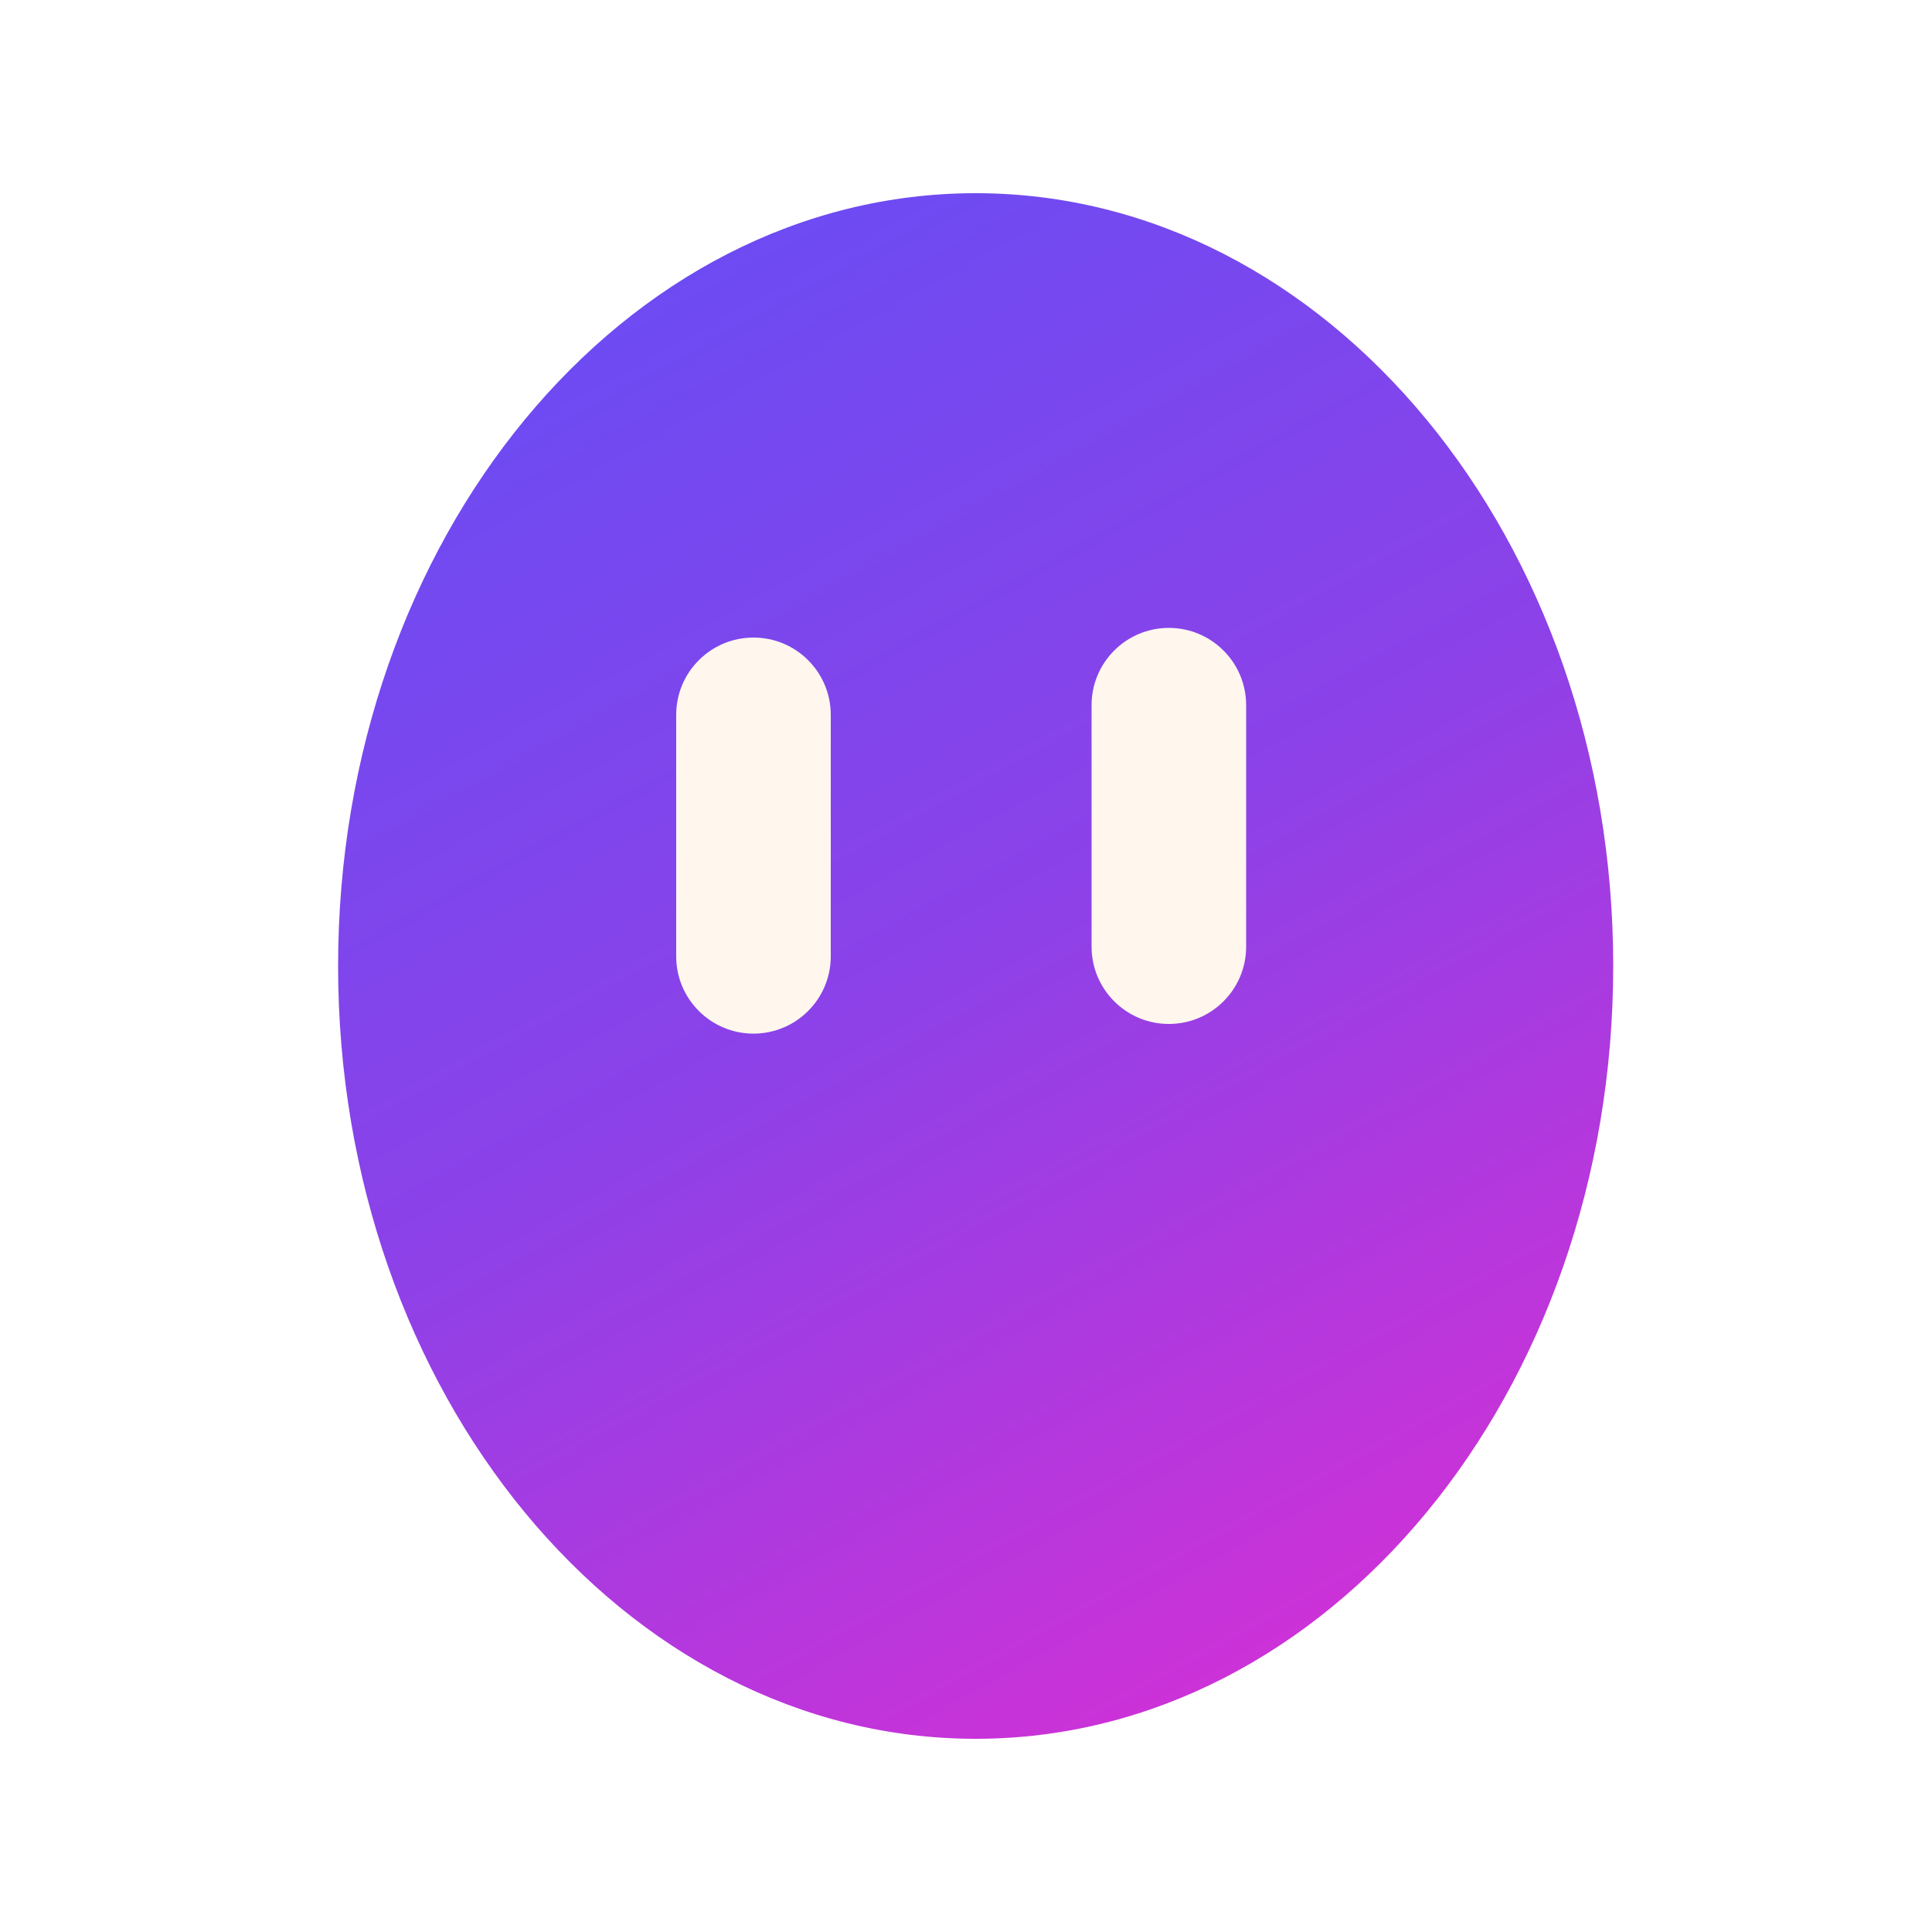
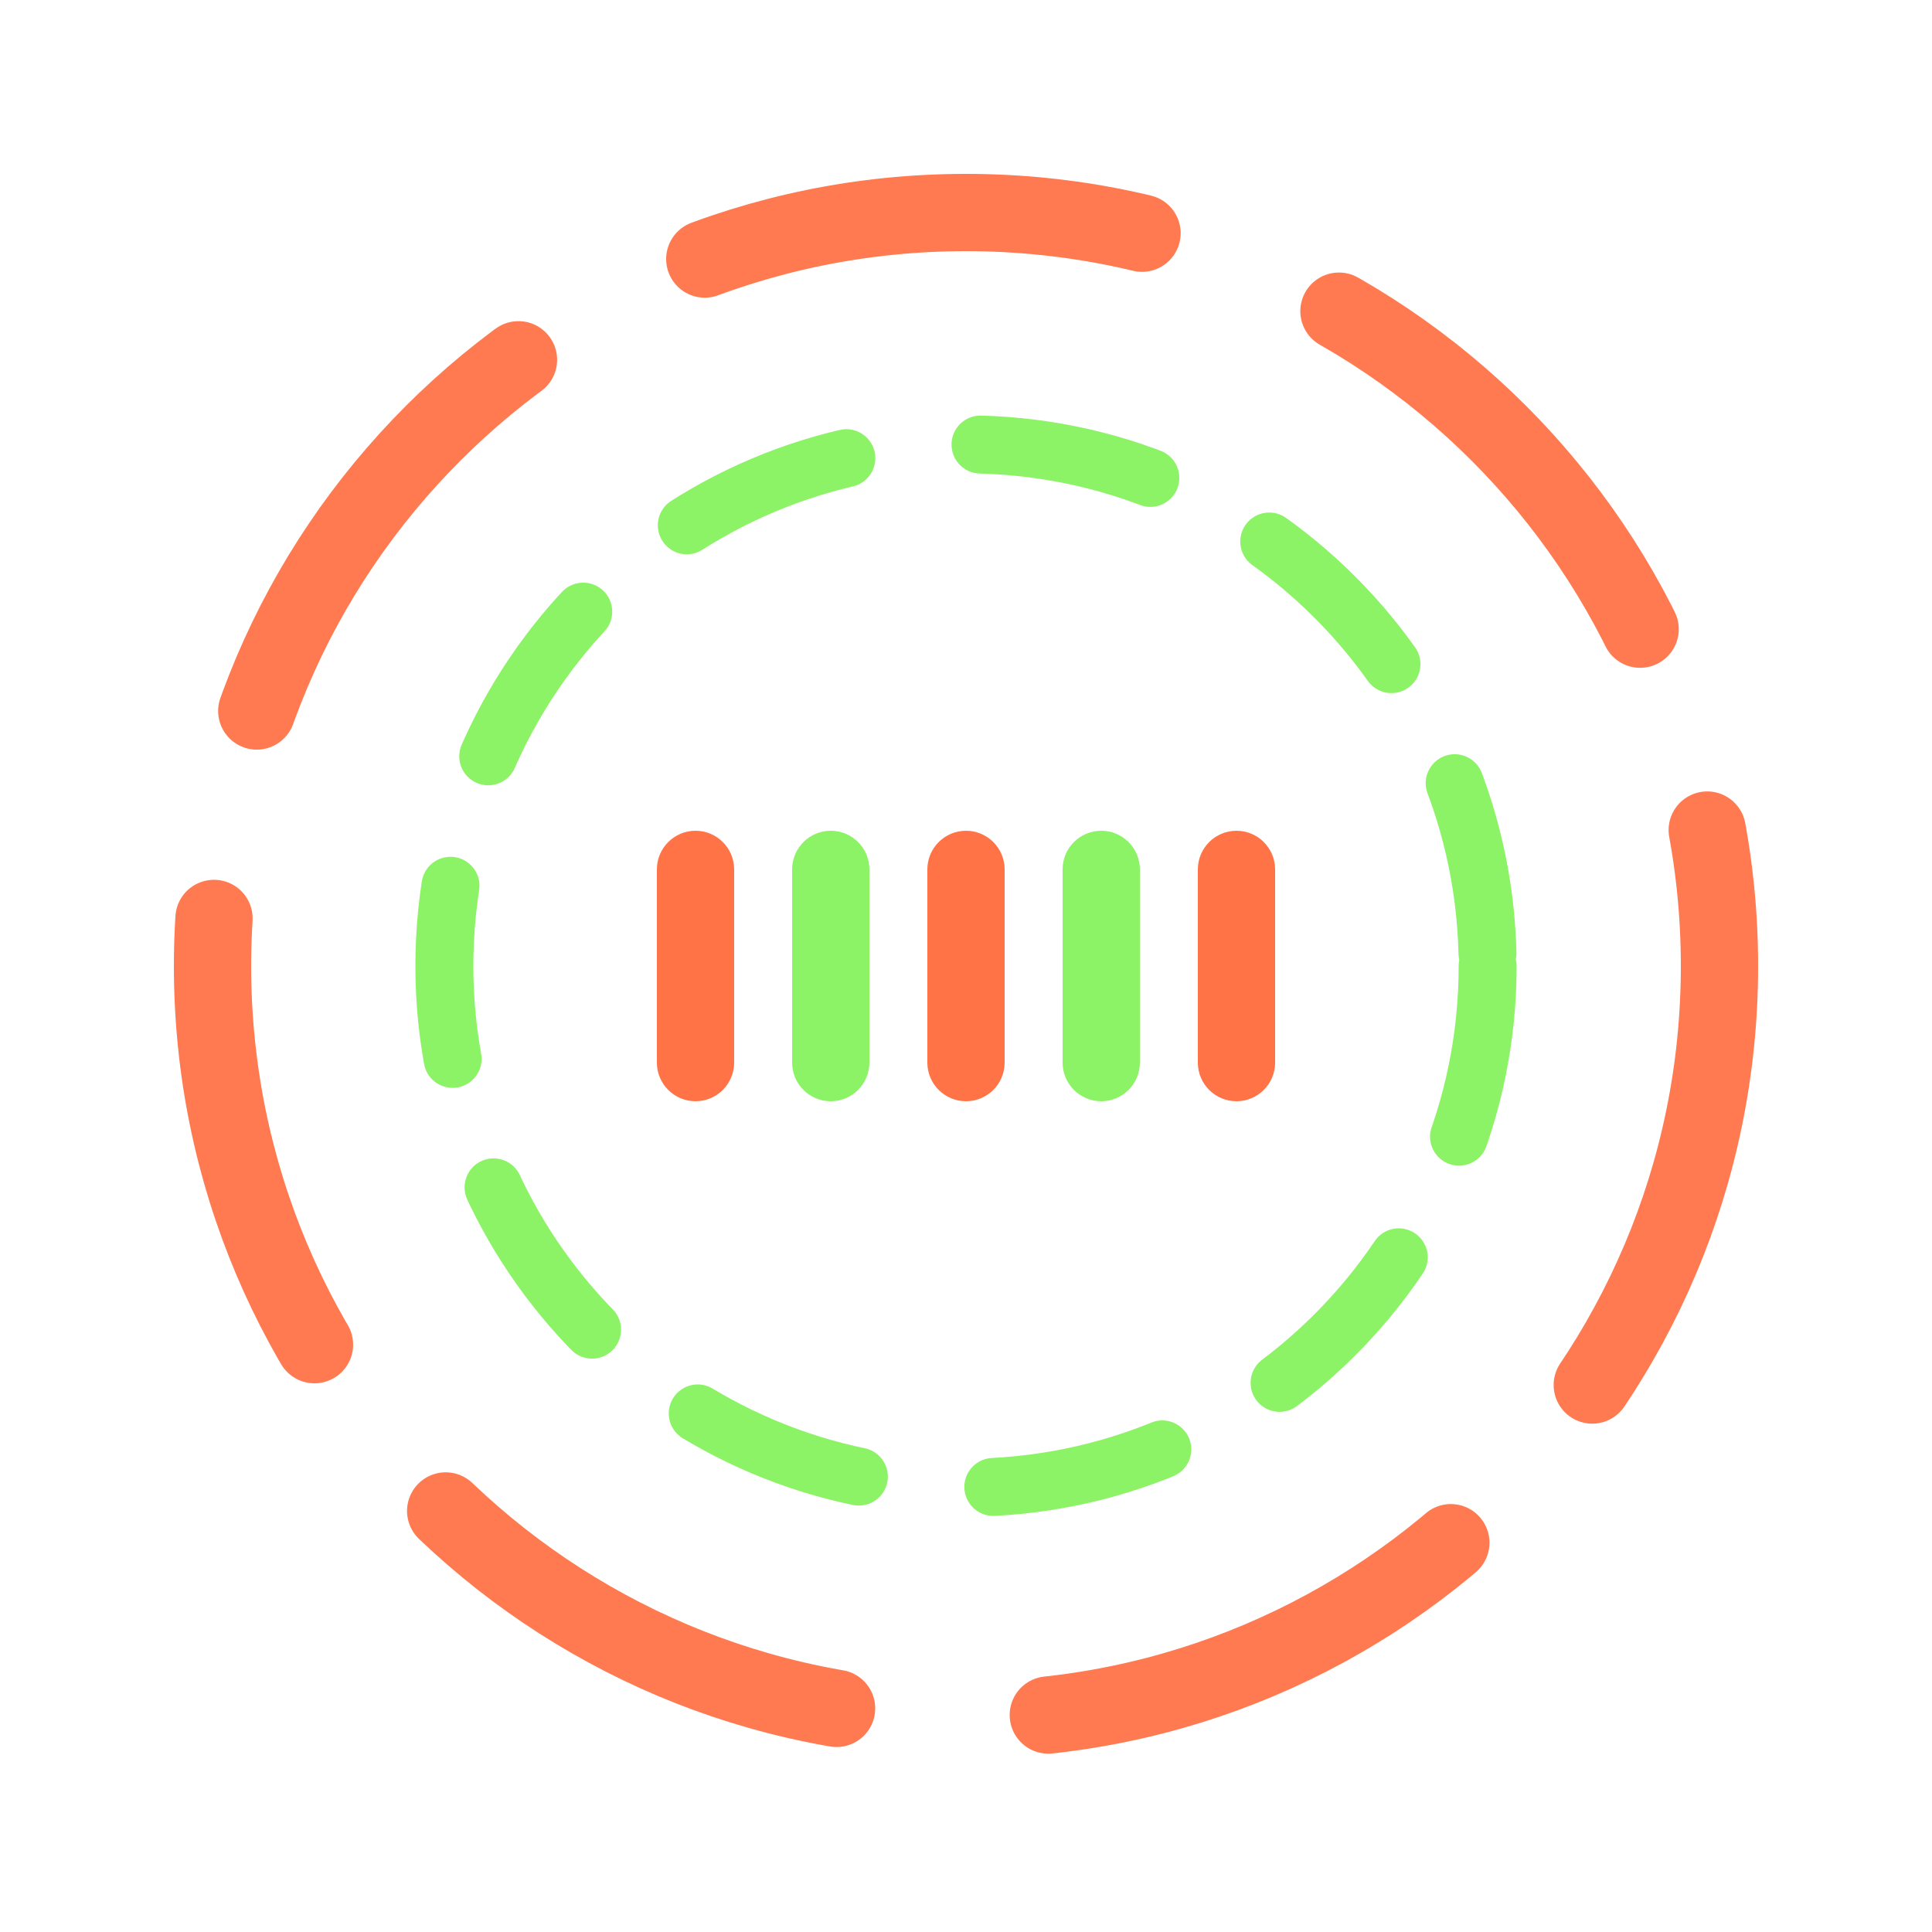
- <svg xmlns="http://www.w3.org/2000/svg" width="200" height="200" viewBox="0 0 200 200" role="img" aria-label="sequence fitted vector animation">
-   <defs>
-     <linearGradient id="bodyGradient" x1="58" y1="24" x2="142" y2="176" gradientUnits="userSpaceOnUse">
-       <stop offset="0" stop-color="#694cf4" />
-       <stop offset="0.48" stop-color="#8b42e8" />
-       <stop offset="1" stop-color="#d330d5" />
-     </linearGradient>
-   </defs>
-   <style>
-     .body { fill: url(#bodyGradient); }
-     .eye { fill: #fff7ee; }
-   </style>
-   <ellipse class="body" cx="101" cy="100" rx="66" ry="80">
-     <animate attributeName="cx" dur="1.5s" repeatCount="indefinite" calcMode="linear" keyTimes="0;0.028;0.056;0.083;0.111;0.139;0.167;0.194;0.222;0.25;0.278;0.306;0.333;0.361;0.389;0.417;0.444;0.472;0.5;0.528;0.556;0.583;0.611;0.639;0.667;0.694;0.722;0.75;0.778;0.806;0.833;0.861;0.889;0.917;0.944;0.972;1" values="101;100.5;101;100.5;100.5;100.5;100.5;100.5;100.5;100.5;100.5;100.5;100.5;100.5;100.5;100.5;100.5;100.5;100.5;100.5;100.5;100.5;100.5;100.5;100.5;100.5;100;100.5;100.5;100.5;100.5;100.5;100;100;100.5;100.5;101" />
-     <animate attributeName="cy" dur="1.5s" repeatCount="indefinite" calcMode="linear" keyTimes="0;0.028;0.056;0.083;0.111;0.139;0.167;0.194;0.222;0.25;0.278;0.306;0.333;0.361;0.389;0.417;0.444;0.472;0.5;0.528;0.556;0.583;0.611;0.639;0.667;0.694;0.722;0.75;0.778;0.806;0.833;0.861;0.889;0.917;0.944;0.972;1" values="100;99;99.5;99.5;98.5;96.5;93.5;91.5;89.5;88.5;86.5;85.5;84.5;84.5;83.5;83.5;83.5;83.5;84.5;85.5;86.5;87.5;88.5;90.5;92.5;94.5;100;111.5;125.5;127;130.5;132.5;136;128.5;122;117;100" />
-     <animate attributeName="rx" dur="1.5s" repeatCount="indefinite" calcMode="linear" keyTimes="0;0.028;0.056;0.083;0.111;0.139;0.167;0.194;0.222;0.25;0.278;0.306;0.333;0.361;0.389;0.417;0.444;0.472;0.5;0.528;0.556;0.583;0.611;0.639;0.667;0.694;0.722;0.75;0.778;0.806;0.833;0.861;0.889;0.917;0.944;0.972;1" values="66;67.5;69;70.5;71.5;71.5;71.5;71.5;71.5;71.5;71.5;71.5;71.5;71.5;71.5;71.5;71.5;71.5;71.5;71.5;71.5;71.5;71.5;71.5;71.5;71.5;73;77.5;82.5;81.5;81.5;81.5;84;81;77.5;74.5;66" />
-     <animate attributeName="ry" dur="1.5s" repeatCount="indefinite" calcMode="linear" keyTimes="0;0.028;0.056;0.083;0.111;0.139;0.167;0.194;0.222;0.25;0.278;0.306;0.333;0.361;0.389;0.417;0.444;0.472;0.5;0.528;0.556;0.583;0.611;0.639;0.667;0.694;0.722;0.75;0.778;0.806;0.833;0.861;0.889;0.917;0.944;0.972;1" values="80;78;75.5;73.5;71.5;71.5;71.5;71.5;71.5;71.5;71.5;71.5;71.5;71.5;71.5;71.5;71.5;71.5;71.5;71.5;71.5;71.5;71.5;71.5;71.5;71.5;69;62.5;54.5;56;55.5;55.5;52;57.5;62;67;80" />
-   </ellipse>
-   <rect class="eye" x="70" y="66" width="16" height="41" rx="8" ry="8">
-     <animate attributeName="x" dur="1.5s" repeatCount="indefinite" calcMode="linear" keyTimes="0;0.028;0.056;0.083;0.111;0.139;0.167;0.194;0.222;0.25;0.278;0.306;0.333;0.361;0.389;0.417;0.444;0.472;0.5;0.528;0.556;0.583;0.611;0.639;0.667;0.694;0.722;0.75;0.778;0.806;0.833;0.861;0.889;0.917;0.944;0.972;1" values="70;69;69;68;67;67;67;67;67;67;67;67;67;67;67;67;67;67;67;67;67;67;67;67;67;67;67;65;62;62;62;62;61;63;64;66;70" />
-     <animate attributeName="y" dur="1.5s" repeatCount="indefinite" calcMode="linear" keyTimes="0;0.028;0.056;0.083;0.111;0.139;0.167;0.194;0.222;0.25;0.278;0.306;0.333;0.361;0.389;0.417;0.444;0.472;0.5;0.528;0.556;0.583;0.611;0.639;0.667;0.694;0.722;0.75;0.778;0.806;0.833;0.861;0.889;0.917;0.944;0.972;1" values="66;67;68;69;69;66;64;62;60;58;57;56;55;54;54;54;54;60;66;61;56;57;59;61;62;65;71;86;103;104;107;109;114;105;96;89;66" />
-     <animate attributeName="width" dur="1.5s" repeatCount="indefinite" calcMode="linear" keyTimes="0;0.028;0.056;0.083;0.111;0.139;0.167;0.194;0.222;0.25;0.278;0.306;0.333;0.361;0.389;0.417;0.444;0.472;0.5;0.528;0.556;0.583;0.611;0.639;0.667;0.694;0.722;0.75;0.778;0.806;0.833;0.861;0.889;0.917;0.944;0.972;1" values="16;17;17;17;18;18;18;18;18;18;18;18;18;18;18;18;18;18;18;18;18;18;18;18;18;18;18;19;20;21;21;21;21;20;20;18;16" />
-     <animate attributeName="height" dur="1.5s" repeatCount="indefinite" calcMode="linear" keyTimes="0;0.028;0.056;0.083;0.111;0.139;0.167;0.194;0.222;0.25;0.278;0.306;0.333;0.361;0.389;0.417;0.444;0.472;0.5;0.528;0.556;0.583;0.611;0.639;0.667;0.694;0.722;0.75;0.778;0.806;0.833;0.861;0.889;0.917;0.944;0.972;1" values="41;40;39;37;36;37;37;37;37;37;37;37;37;37;36;36;36;24;13;25;37;37;36;36;37;36;36;32;28;28;29;29;27;29;32;34;41" />
-     <animate attributeName="rx" dur="1.5s" repeatCount="indefinite" calcMode="linear" keyTimes="0;0.028;0.056;0.083;0.111;0.139;0.167;0.194;0.222;0.25;0.278;0.306;0.333;0.361;0.389;0.417;0.444;0.472;0.5;0.528;0.556;0.583;0.611;0.639;0.667;0.694;0.722;0.75;0.778;0.806;0.833;0.861;0.889;0.917;0.944;0.972;1" values="8;8.5;8.5;8.5;9;9;9;9;9;9;9;9;9;9;9;9;9;9;9;9;9;9;9;9;9;9;9;9.5;10;10.5;10.5;10.5;10.5;10;10;9;8" />
-     <animate attributeName="ry" dur="1.5s" repeatCount="indefinite" calcMode="linear" keyTimes="0;0.028;0.056;0.083;0.111;0.139;0.167;0.194;0.222;0.25;0.278;0.306;0.333;0.361;0.389;0.417;0.444;0.472;0.5;0.528;0.556;0.583;0.611;0.639;0.667;0.694;0.722;0.75;0.778;0.806;0.833;0.861;0.889;0.917;0.944;0.972;1" values="8;8.5;8.5;8.5;9;9;9;9;9;9;9;9;9;9;9;9;9;9;6.5;9;9;9;9;9;9;9;9;9.5;10;10.5;10.5;10.5;10.5;10;10;9;8" />
-   </rect>
-   <rect class="eye" x="113" y="65" width="16" height="41" rx="8" ry="8">
-     <animate attributeName="x" dur="1.5s" repeatCount="indefinite" calcMode="linear" keyTimes="0;0.028;0.056;0.083;0.111;0.139;0.167;0.194;0.222;0.25;0.278;0.306;0.333;0.361;0.389;0.417;0.444;0.472;0.5;0.528;0.556;0.583;0.611;0.639;0.667;0.694;0.722;0.75;0.778;0.806;0.833;0.861;0.889;0.917;0.944;0.972;1" values="113;113;114;114;114;114;114;114;114;114;114;114;114;114;114;114;114;114;114;114;114;114;114;114;114;114;114;115;116;116;116;116;116;115;115;114;113" />
-     <animate attributeName="y" dur="1.5s" repeatCount="indefinite" calcMode="linear" keyTimes="0;0.028;0.056;0.083;0.111;0.139;0.167;0.194;0.222;0.25;0.278;0.306;0.333;0.361;0.389;0.417;0.444;0.472;0.5;0.528;0.556;0.583;0.611;0.639;0.667;0.694;0.722;0.75;0.778;0.806;0.833;0.861;0.889;0.917;0.944;0.972;1" values="65;66;67;68;68;66;63;61;59;58;56;55;54;53;53;53;53;59;66;60;55;57;58;60;62;64;70;85;102;103;107;109;114;104;95;88;65" />
-     <animate attributeName="width" dur="1.5s" repeatCount="indefinite" calcMode="linear" keyTimes="0;0.028;0.056;0.083;0.111;0.139;0.167;0.194;0.222;0.25;0.278;0.306;0.333;0.361;0.389;0.417;0.444;0.472;0.5;0.528;0.556;0.583;0.611;0.639;0.667;0.694;0.722;0.75;0.778;0.806;0.833;0.861;0.889;0.917;0.944;0.972;1" values="16;17;17;17;18;18;18;18;18;18;18;18;18;18;18;18;18;18;18;18;18;18;18;18;18;18;18;19;20;20;20;20;21;20;19;19;16" />
-     <animate attributeName="height" dur="1.5s" repeatCount="indefinite" calcMode="linear" keyTimes="0;0.028;0.056;0.083;0.111;0.139;0.167;0.194;0.222;0.25;0.278;0.306;0.333;0.361;0.389;0.417;0.444;0.472;0.5;0.528;0.556;0.583;0.611;0.639;0.667;0.694;0.722;0.75;0.778;0.806;0.833;0.861;0.889;0.917;0.944;0.972;1" values="41;40;39;37;36;36;37;37;37;36;37;37;37;37;37;36;36;25;12;25;37;36;37;36;36;36;36;32;28;29;28;28;26;29;32;34;41" />
-     <animate attributeName="rx" dur="1.5s" repeatCount="indefinite" calcMode="linear" keyTimes="0;0.028;0.056;0.083;0.111;0.139;0.167;0.194;0.222;0.25;0.278;0.306;0.333;0.361;0.389;0.417;0.444;0.472;0.5;0.528;0.556;0.583;0.611;0.639;0.667;0.694;0.722;0.75;0.778;0.806;0.833;0.861;0.889;0.917;0.944;0.972;1" values="8;8.5;8.5;8.5;9;9;9;9;9;9;9;9;9;9;9;9;9;9;9;9;9;9;9;9;9;9;9;9.5;10;10;10;10;10.5;10;9.5;9.5;8" />
-     <animate attributeName="ry" dur="1.5s" repeatCount="indefinite" calcMode="linear" keyTimes="0;0.028;0.056;0.083;0.111;0.139;0.167;0.194;0.222;0.25;0.278;0.306;0.333;0.361;0.389;0.417;0.444;0.472;0.5;0.528;0.556;0.583;0.611;0.639;0.667;0.694;0.722;0.75;0.778;0.806;0.833;0.861;0.889;0.917;0.944;0.972;1" values="8;8.5;8.5;8.5;9;9;9;9;9;9;9;9;9;9;9;9;9;9;6;9;9;9;9;9;9;9;9;9.5;10;10;10;10;10.5;10;9.5;9.5;8" />
-   </rect>
+ <svg xmlns="http://www.w3.org/2000/svg" width="200" height="200" viewBox="0 0 200 200" role="img" aria-label="Loading">
+   <g fill="none" stroke="#ff7347" stroke-width="8" stroke-linecap="round">
+     <circle cx="100" cy="100" r="78" stroke-dasharray="46 22" opacity="0.95">
+       <animateTransform attributeName="transform" type="rotate" from="0 100 100" to="360 100 100" dur="2.4s" repeatCount="indefinite" />
+     </circle>
+   </g>
+   <g fill="none" stroke="#8cf266" stroke-width="6" stroke-linecap="round">
+     <circle cx="100" cy="100" r="54" stroke-dasharray="18 14">
+       <animateTransform attributeName="transform" type="rotate" from="360 100 100" to="0 100 100" dur="1.8s" repeatCount="indefinite" />
+     </circle>
+   </g>
+   <g>
+     <rect x="68" y="86" width="8" height="28" rx="4" fill="#ff7347">
+       <animate attributeName="height" values="12;28;16;24;12" dur="0.9s" repeatCount="indefinite" />
+       <animate attributeName="y" values="102;86;98;90;102" dur="0.9s" repeatCount="indefinite" />
+     </rect>
+     <rect x="82" y="86" width="8" height="28" rx="4" fill="#8cf266">
+       <animate attributeName="height" values="26;12;28;14;26" dur="0.98s" repeatCount="indefinite" />
+       <animate attributeName="y" values="88;102;86;100;88" dur="0.98s" repeatCount="indefinite" />
+     </rect>
+     <rect x="96" y="86" width="8" height="28" rx="4" fill="#ff7347">
+       <animate attributeName="height" values="16;24;12;28;16" dur="0.86s" repeatCount="indefinite" />
+       <animate attributeName="y" values="98;90;102;86;98" dur="0.86s" repeatCount="indefinite" />
+     </rect>
+     <rect x="110" y="86" width="8" height="28" rx="4" fill="#8cf266">
+       <animate attributeName="height" values="28;14;22;12;28" dur="1.05s" repeatCount="indefinite" />
+       <animate attributeName="y" values="86;100;92;102;86" dur="1.05s" repeatCount="indefinite" />
+     </rect>
+     <rect x="124" y="86" width="8" height="28" rx="4" fill="#ff7347">
+       <animate attributeName="height" values="18;26;14;28;18" dur="0.94s" repeatCount="indefinite" />
+       <animate attributeName="y" values="96;88;100;86;96" dur="0.94s" repeatCount="indefinite" />
+     </rect>
+   </g>
</svg>
